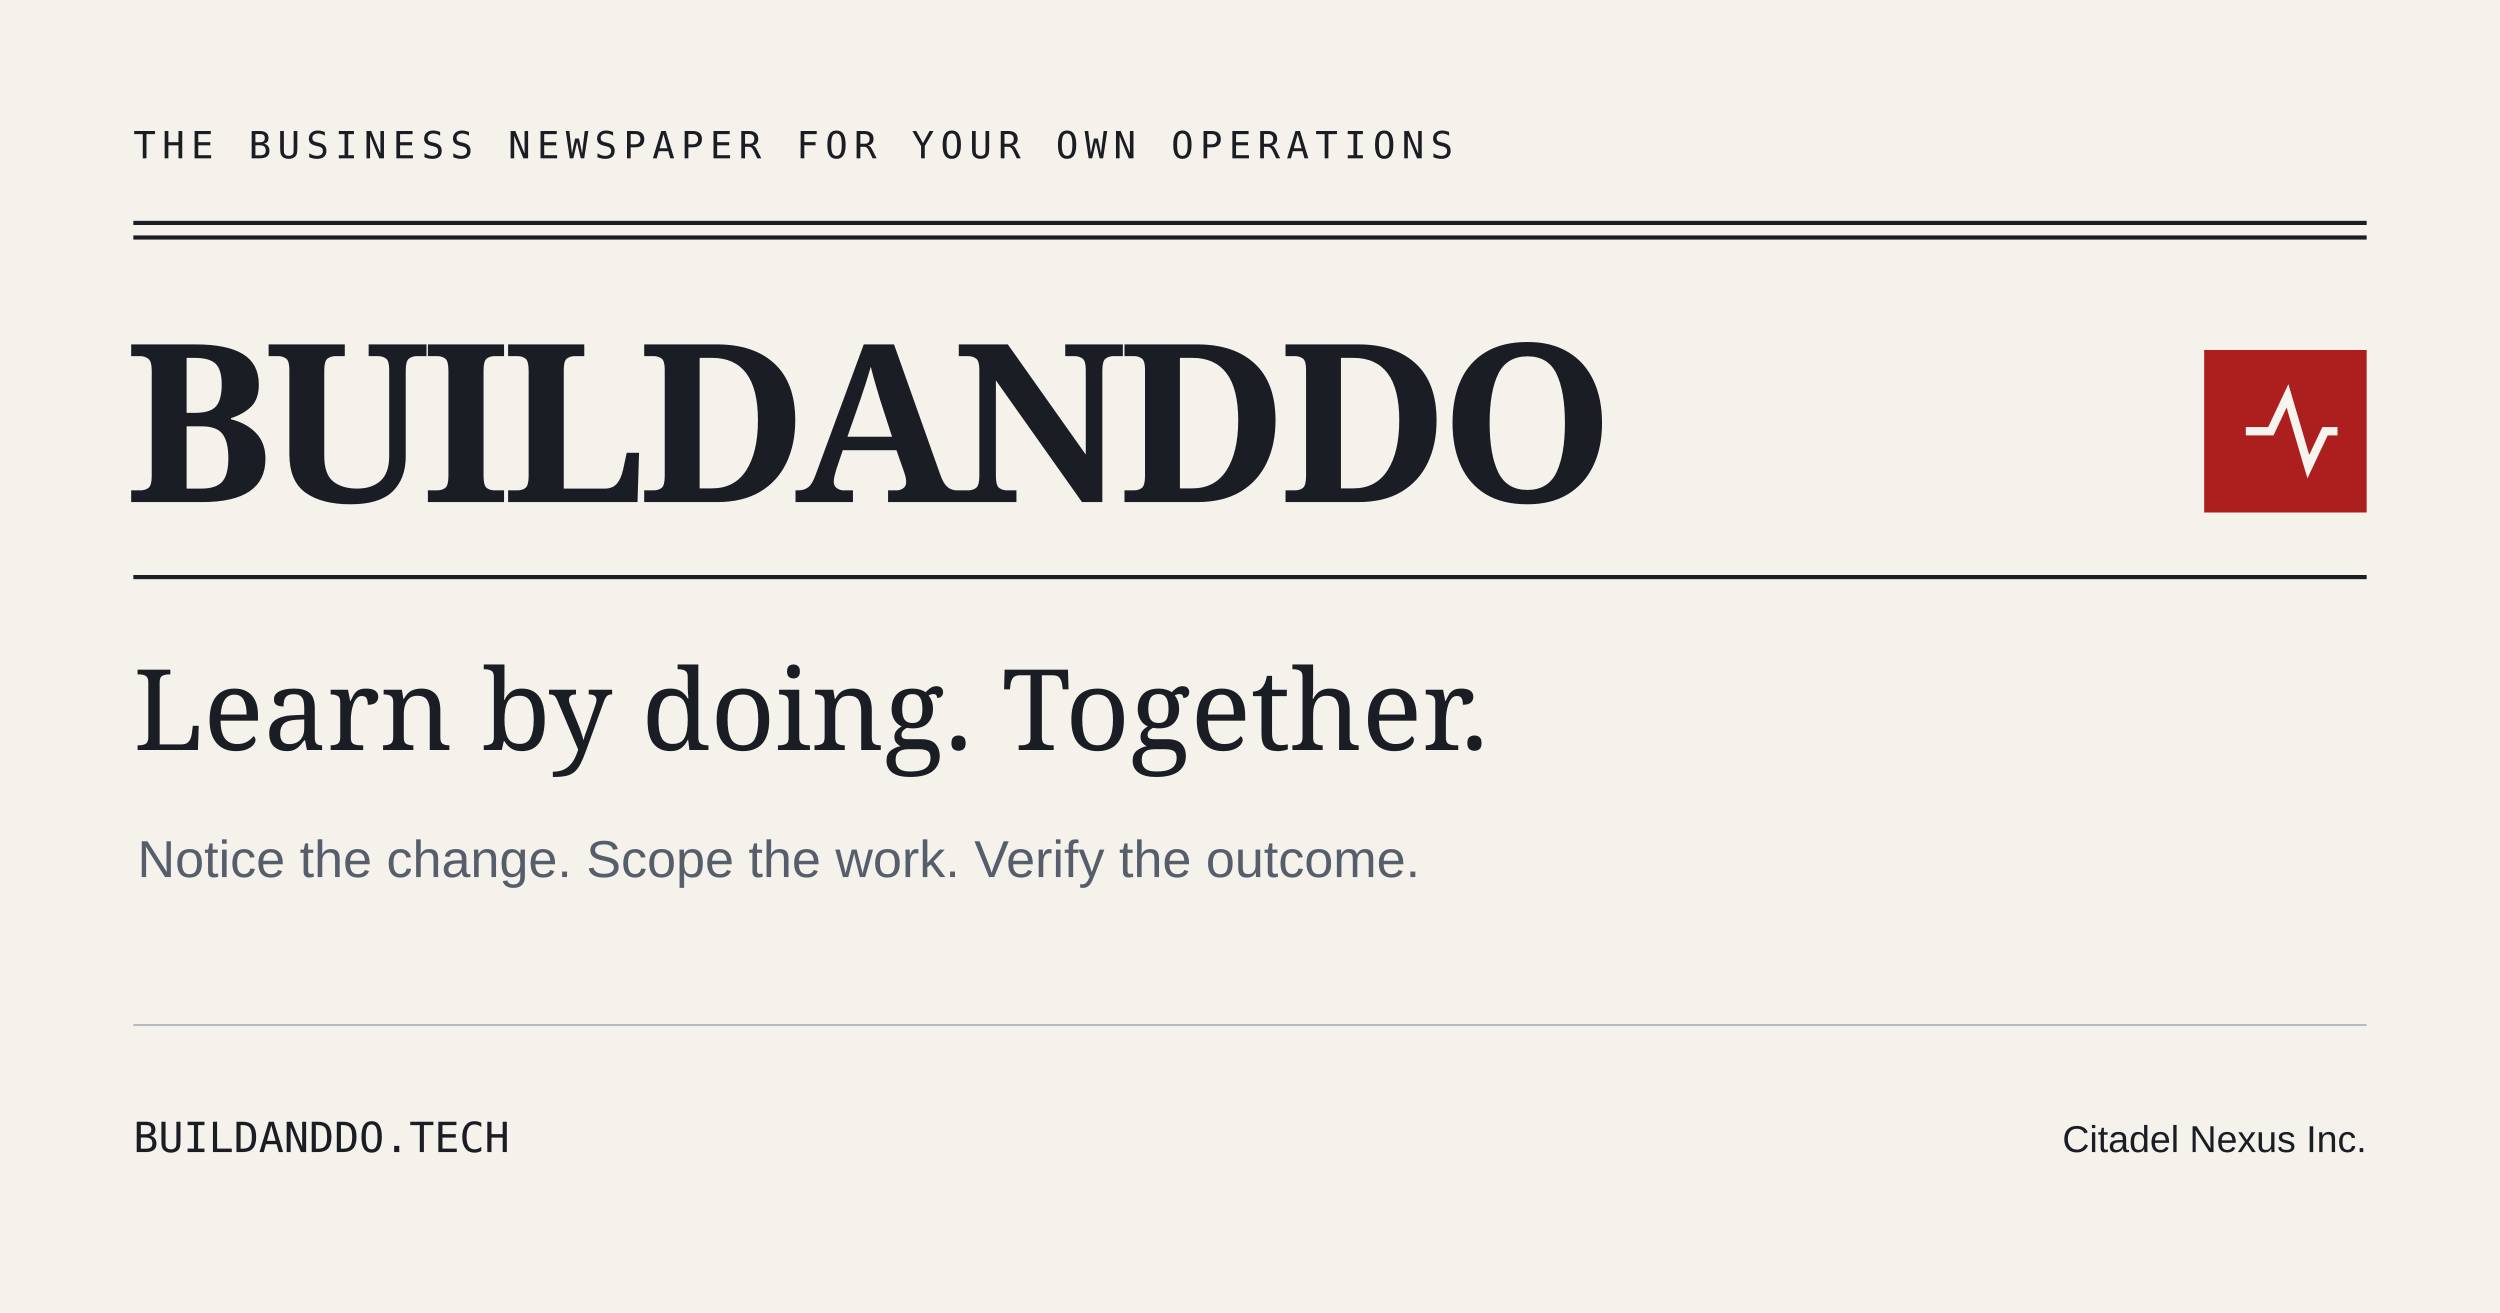
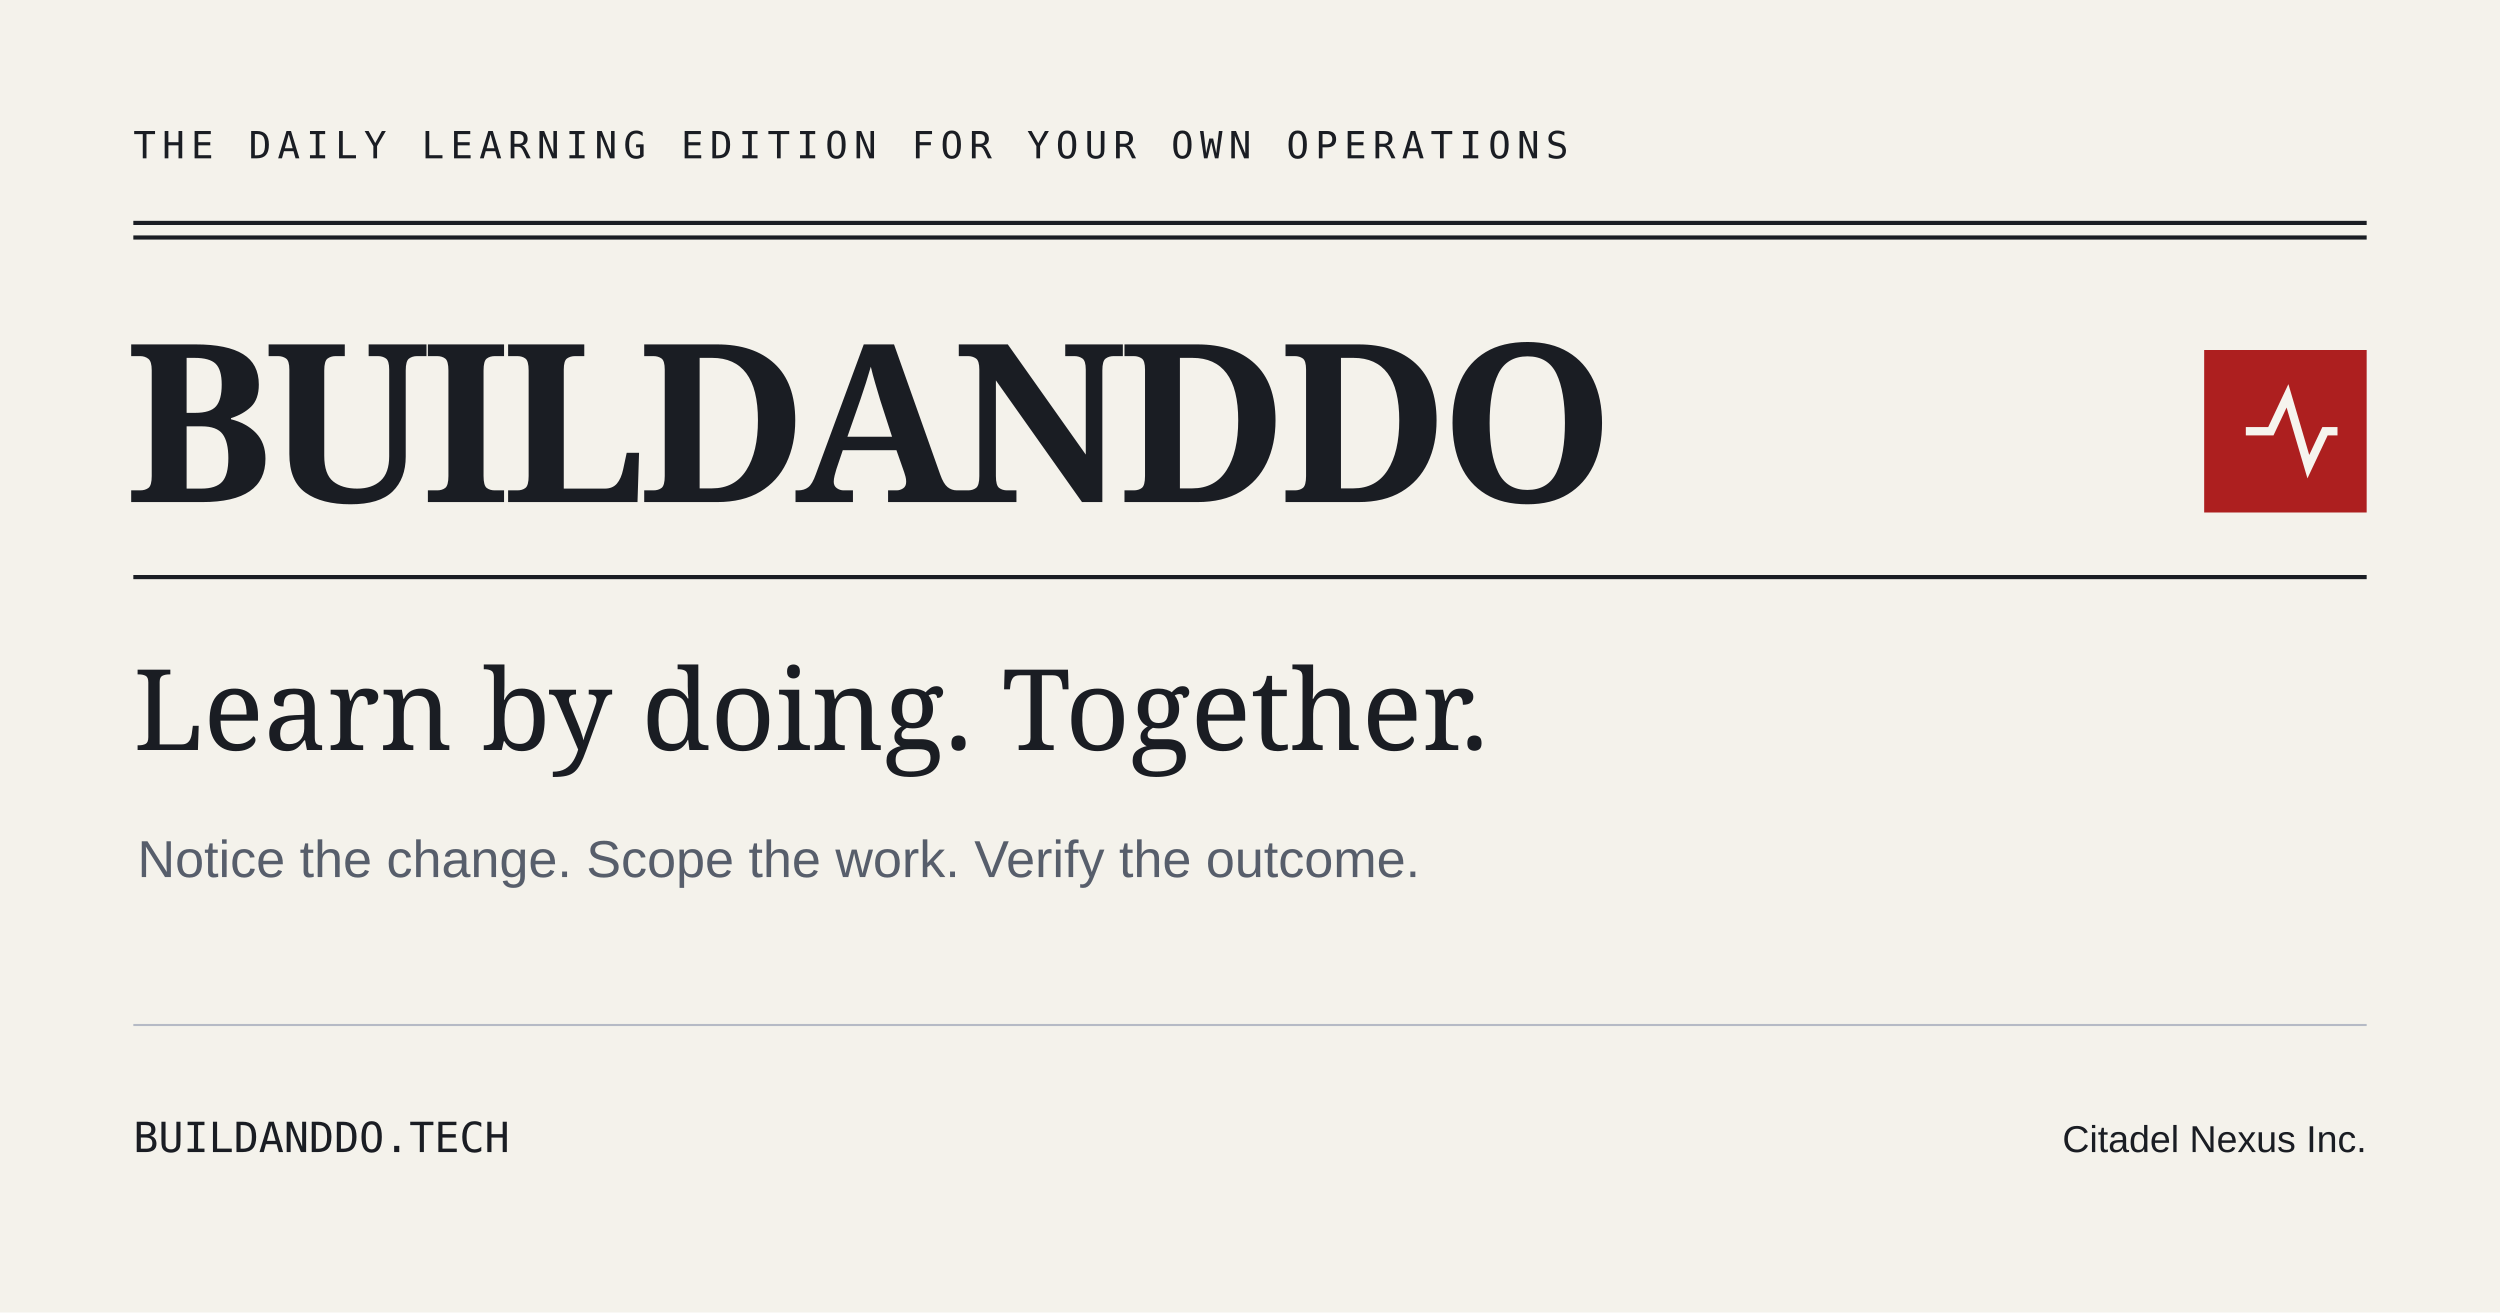
<svg xmlns="http://www.w3.org/2000/svg" width="1200" height="630" viewBox="0 0 1200 630" role="img" aria-label="BuildAndDo — learn by doing, together">
  <rect width="1200" height="630" fill="hsl(42,30%,94%)" />
  <g fill="hsl(220,16%,12%)">
-     <text x="64" y="76" font-family="monospace" font-size="18" letter-spacing="3">THE BUSINESS NEWSPAPER FOR YOUR OWN OPERATIONS</text>
+     <text x="64" y="76" font-family="monospace" font-size="18" letter-spacing="3">THE DAILY LEARNING EDITION FOR YOUR OWN OPERATIONS</text>
    <path d="M64 107H1136 M64 114H1136" stroke="hsl(220,16%,12%)" stroke-width="2" />
    <text x="60" y="241" font-family="Georgia,serif" font-weight="700" font-size="106" letter-spacing="-4">BUILDANDDO</text>
    <path d="M64 277H1136" stroke="hsl(220,16%,12%)" stroke-width="2" />
    <text x="64" y="360" font-family="Georgia,serif" font-size="54">Learn by doing. Together.</text>
    <text x="66" y="421" font-family="Arial,sans-serif" font-size="25" fill="hsl(220,10%,38%)">Notice the change. Scope the work. Verify the outcome.</text>
    <path d="M64 492H1136" stroke="hsl(220,12%,74%)" />
    <text x="64" y="553" font-family="monospace" font-size="20">BUILDANDDO.TECH</text>
    <text x="1136" y="553" text-anchor="end" font-family="Arial,sans-serif" font-size="18">Citadel Nexus Inc.</text>
  </g>
  <rect x="1058" y="168" width="78" height="78" fill="hsl(0,70%,40%)" />
  <path d="M1078 207h12l8-17 10 34 8-17h6" fill="none" stroke="hsl(42,30%,95%)" stroke-width="4" />
</svg>
